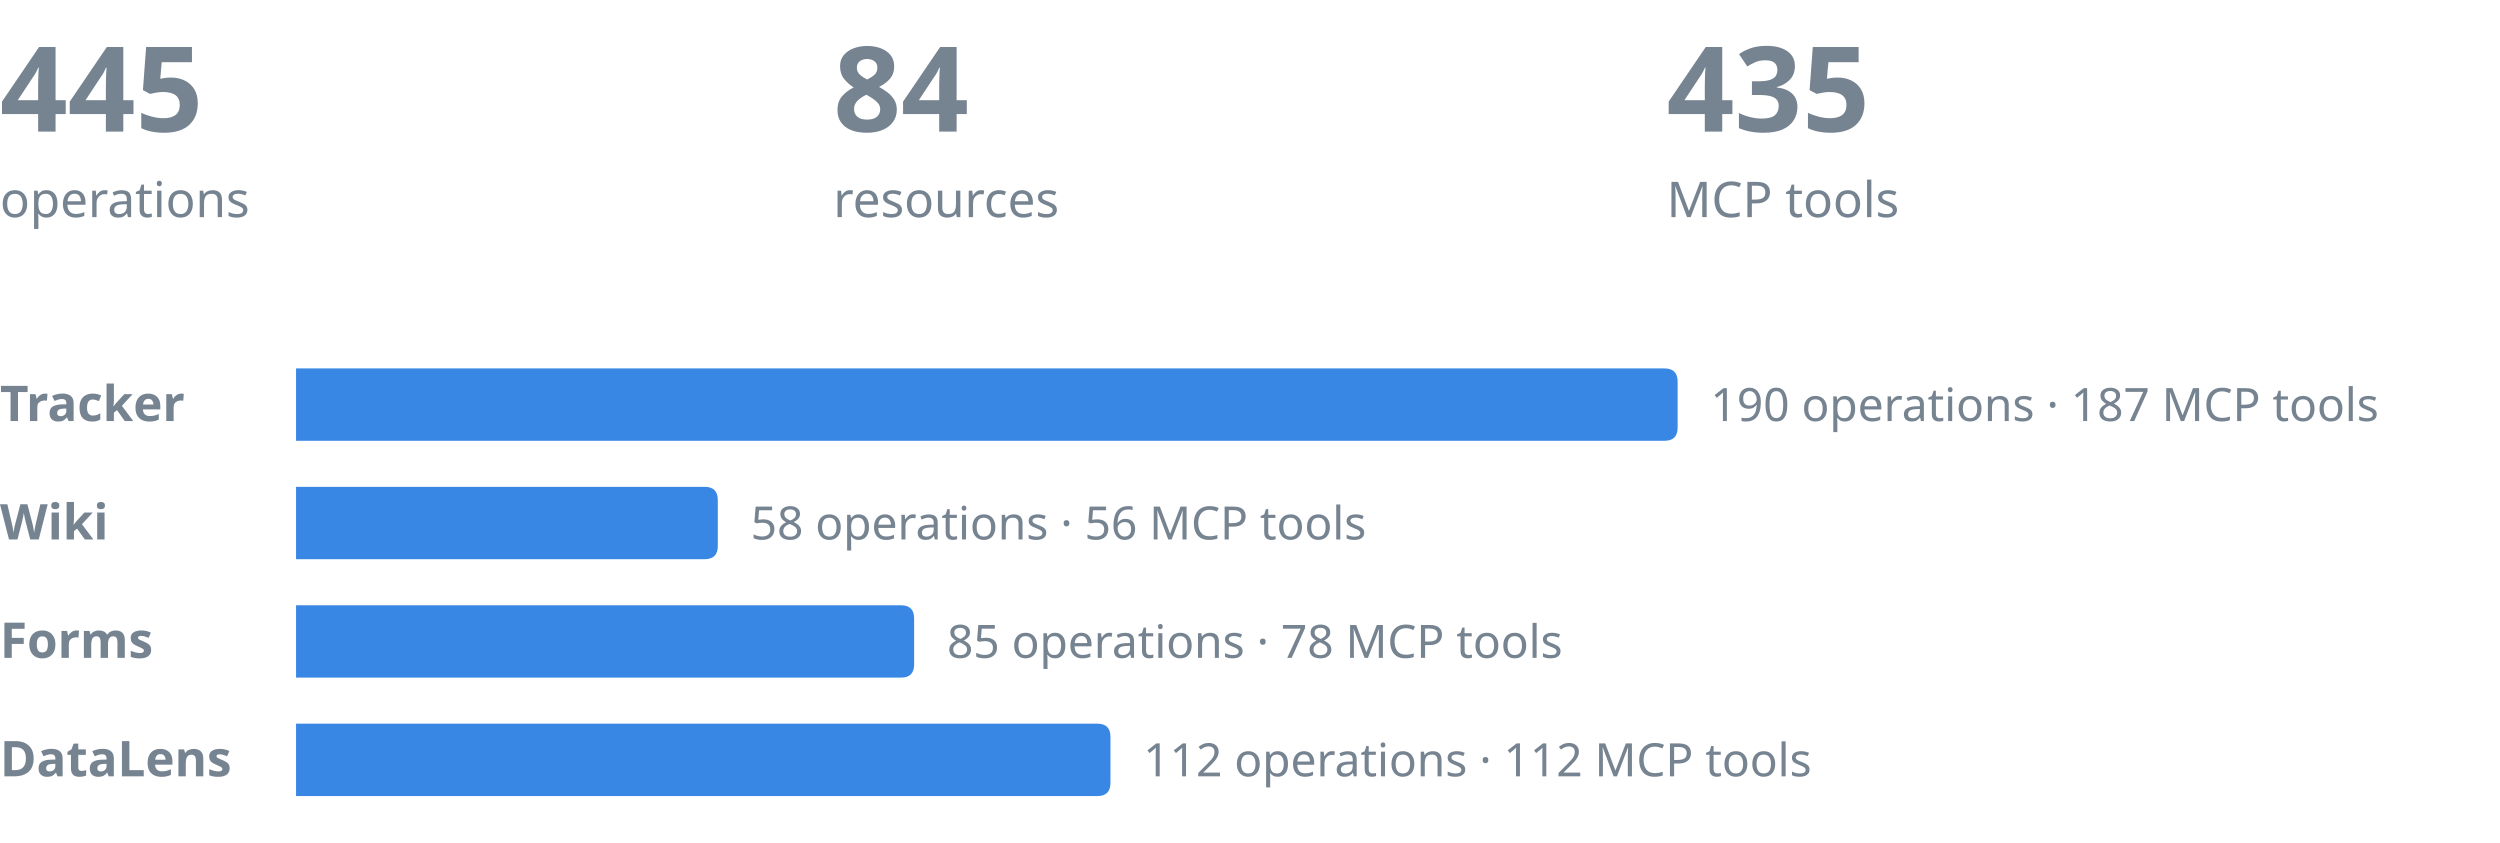
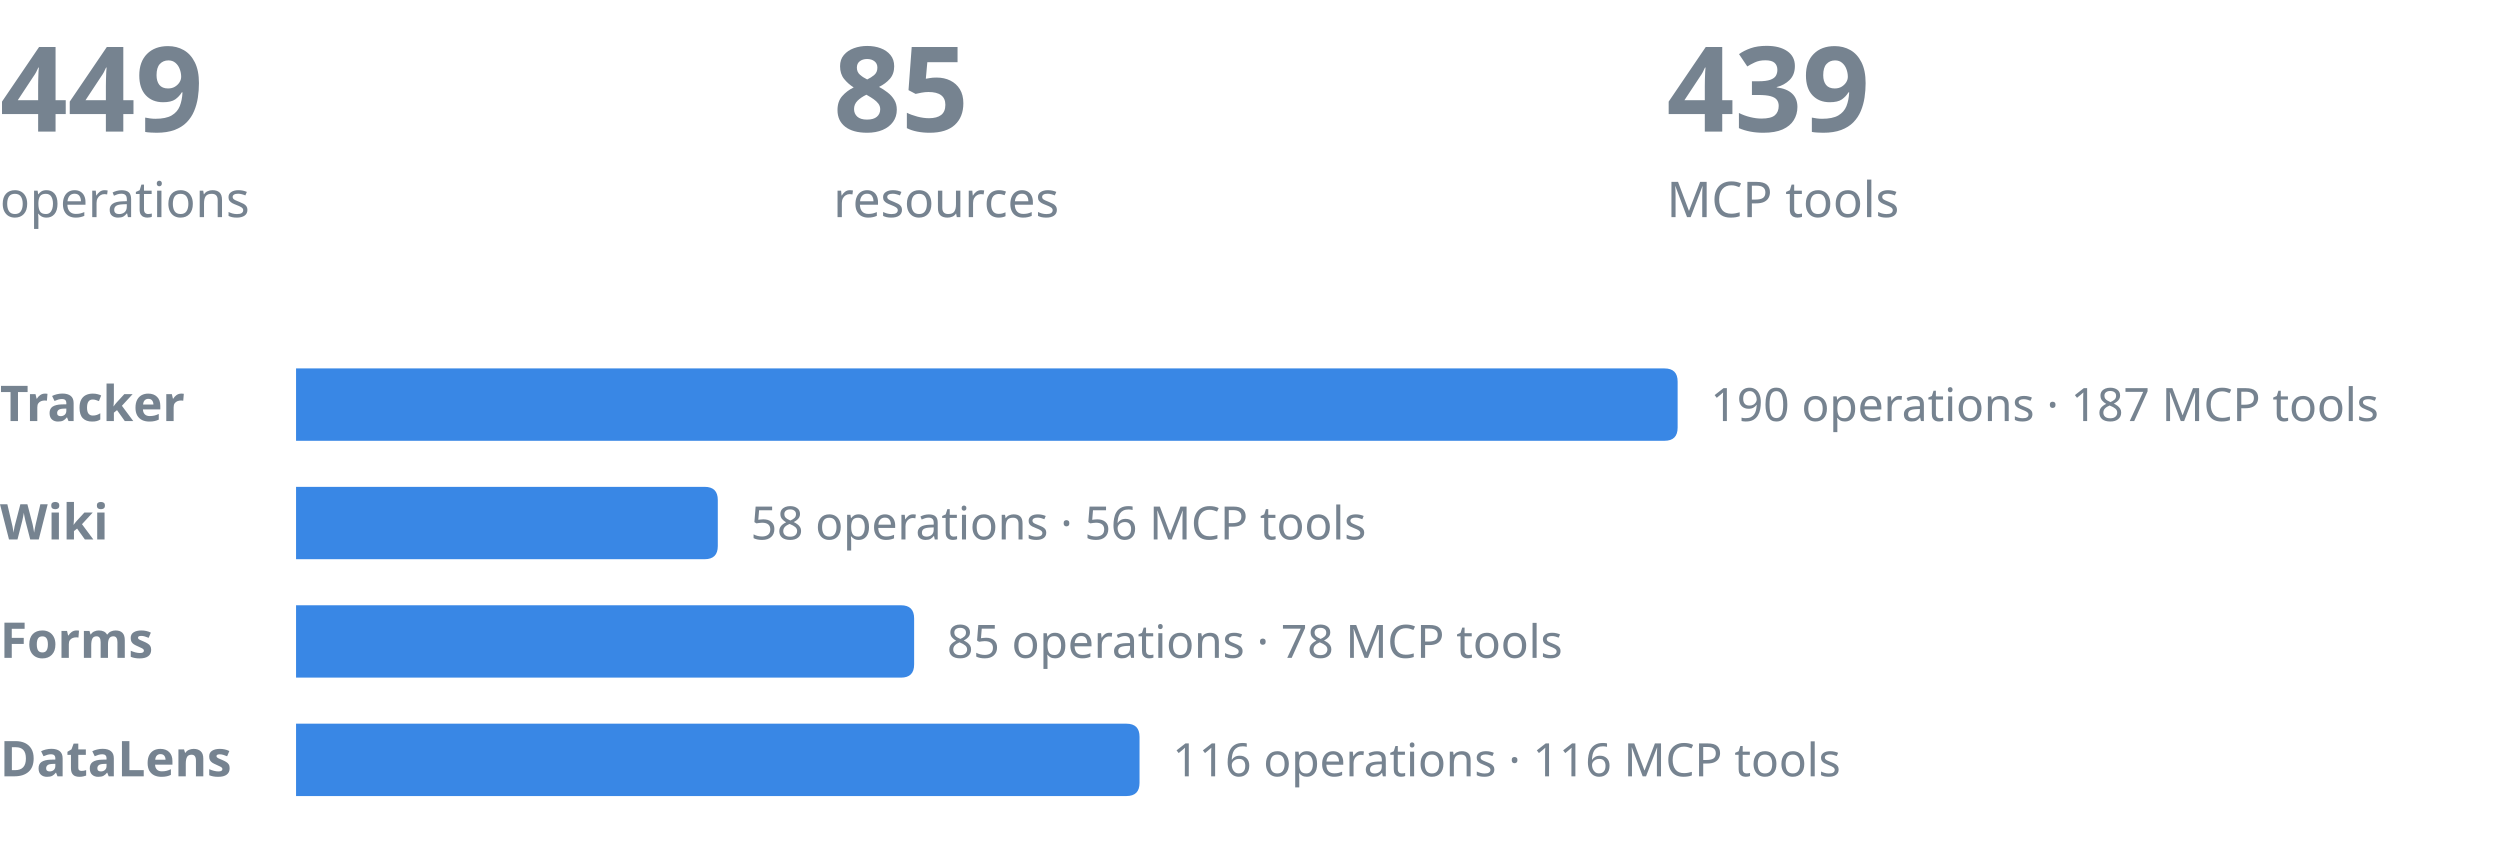
<svg xmlns="http://www.w3.org/2000/svg" width="760" height="256" viewBox="0 0 760 256" font-family="-apple-system, BlinkMacSystemFont, 'Segoe UI', 'Noto Sans', Helvetica, Arial, sans-serif" role="img" aria-labelledby="title">
  <style>.value{fill:#768390}.label{fill:#768390}.bar{fill:#3987e5}</style>
-   <text class="value" x="0" y="40" font-size="36" font-weight="600">445</text>
+   <text class="value" x="0" y="40" font-size="36" font-weight="600">449</text>
  <text class="label" x="0" y="66" font-size="15">operations</text>
-   <text class="value" x="253.333" y="40" font-size="36" font-weight="600">84</text>
+   <text class="value" x="253.333" y="40" font-size="36" font-weight="600">85</text>
  <text class="label" x="253.333" y="66" font-size="15">resources</text>
-   <text class="value" x="506.667" y="40" font-size="36" font-weight="600">435</text>
+   <text class="value" x="506.667" y="40" font-size="36" font-weight="600">439</text>
  <text class="label" x="506.667" y="66" font-size="15">MCP tools</text>
  <text class="value" x="0" y="128" font-size="15" font-weight="600">Tracker</text>
  <path class="bar" d="M90,112H506Q510,112 510,116V130Q510,134 506,134H90Z" />
  <text class="label" x="520" y="128" font-size="14">190 operations · 187 MCP tools</text>
  <text class="value" x="0" y="164" font-size="15" font-weight="600">Wiki</text>
  <path class="bar" d="M90,148H214.211Q218.211,148 218.211,152V166Q218.211,170 214.211,170H90Z" />
  <text class="label" x="228.211" y="164" font-size="14">58 operations · 56 MCP tools</text>
  <text class="value" x="0" y="200" font-size="15" font-weight="600">Forms</text>
  <path class="bar" d="M90,184H273.895Q277.895,184 277.895,188V202Q277.895,206 273.895,206H90Z" />
  <text class="label" x="287.895" y="200" font-size="14">85 operations · 78 MCP tools</text>
  <text class="value" x="0" y="236" font-size="15" font-weight="600">DataLens</text>
-   <path class="bar" d="M90,220H333.579Q337.579,220 337.579,224V238Q337.579,242 333.579,242H90Z" />
-   <text class="label" x="347.579" y="236" font-size="14">112 operations · 112 MCP tools</text>
+   <path class="bar" d="M90,220H342.421Q346.421,220 346.421,224V238Q346.421,242 342.421,242H90Z" />
+   <text class="label" x="356.421" y="236" font-size="14">116 operations · 116 MCP tools</text>
</svg>
